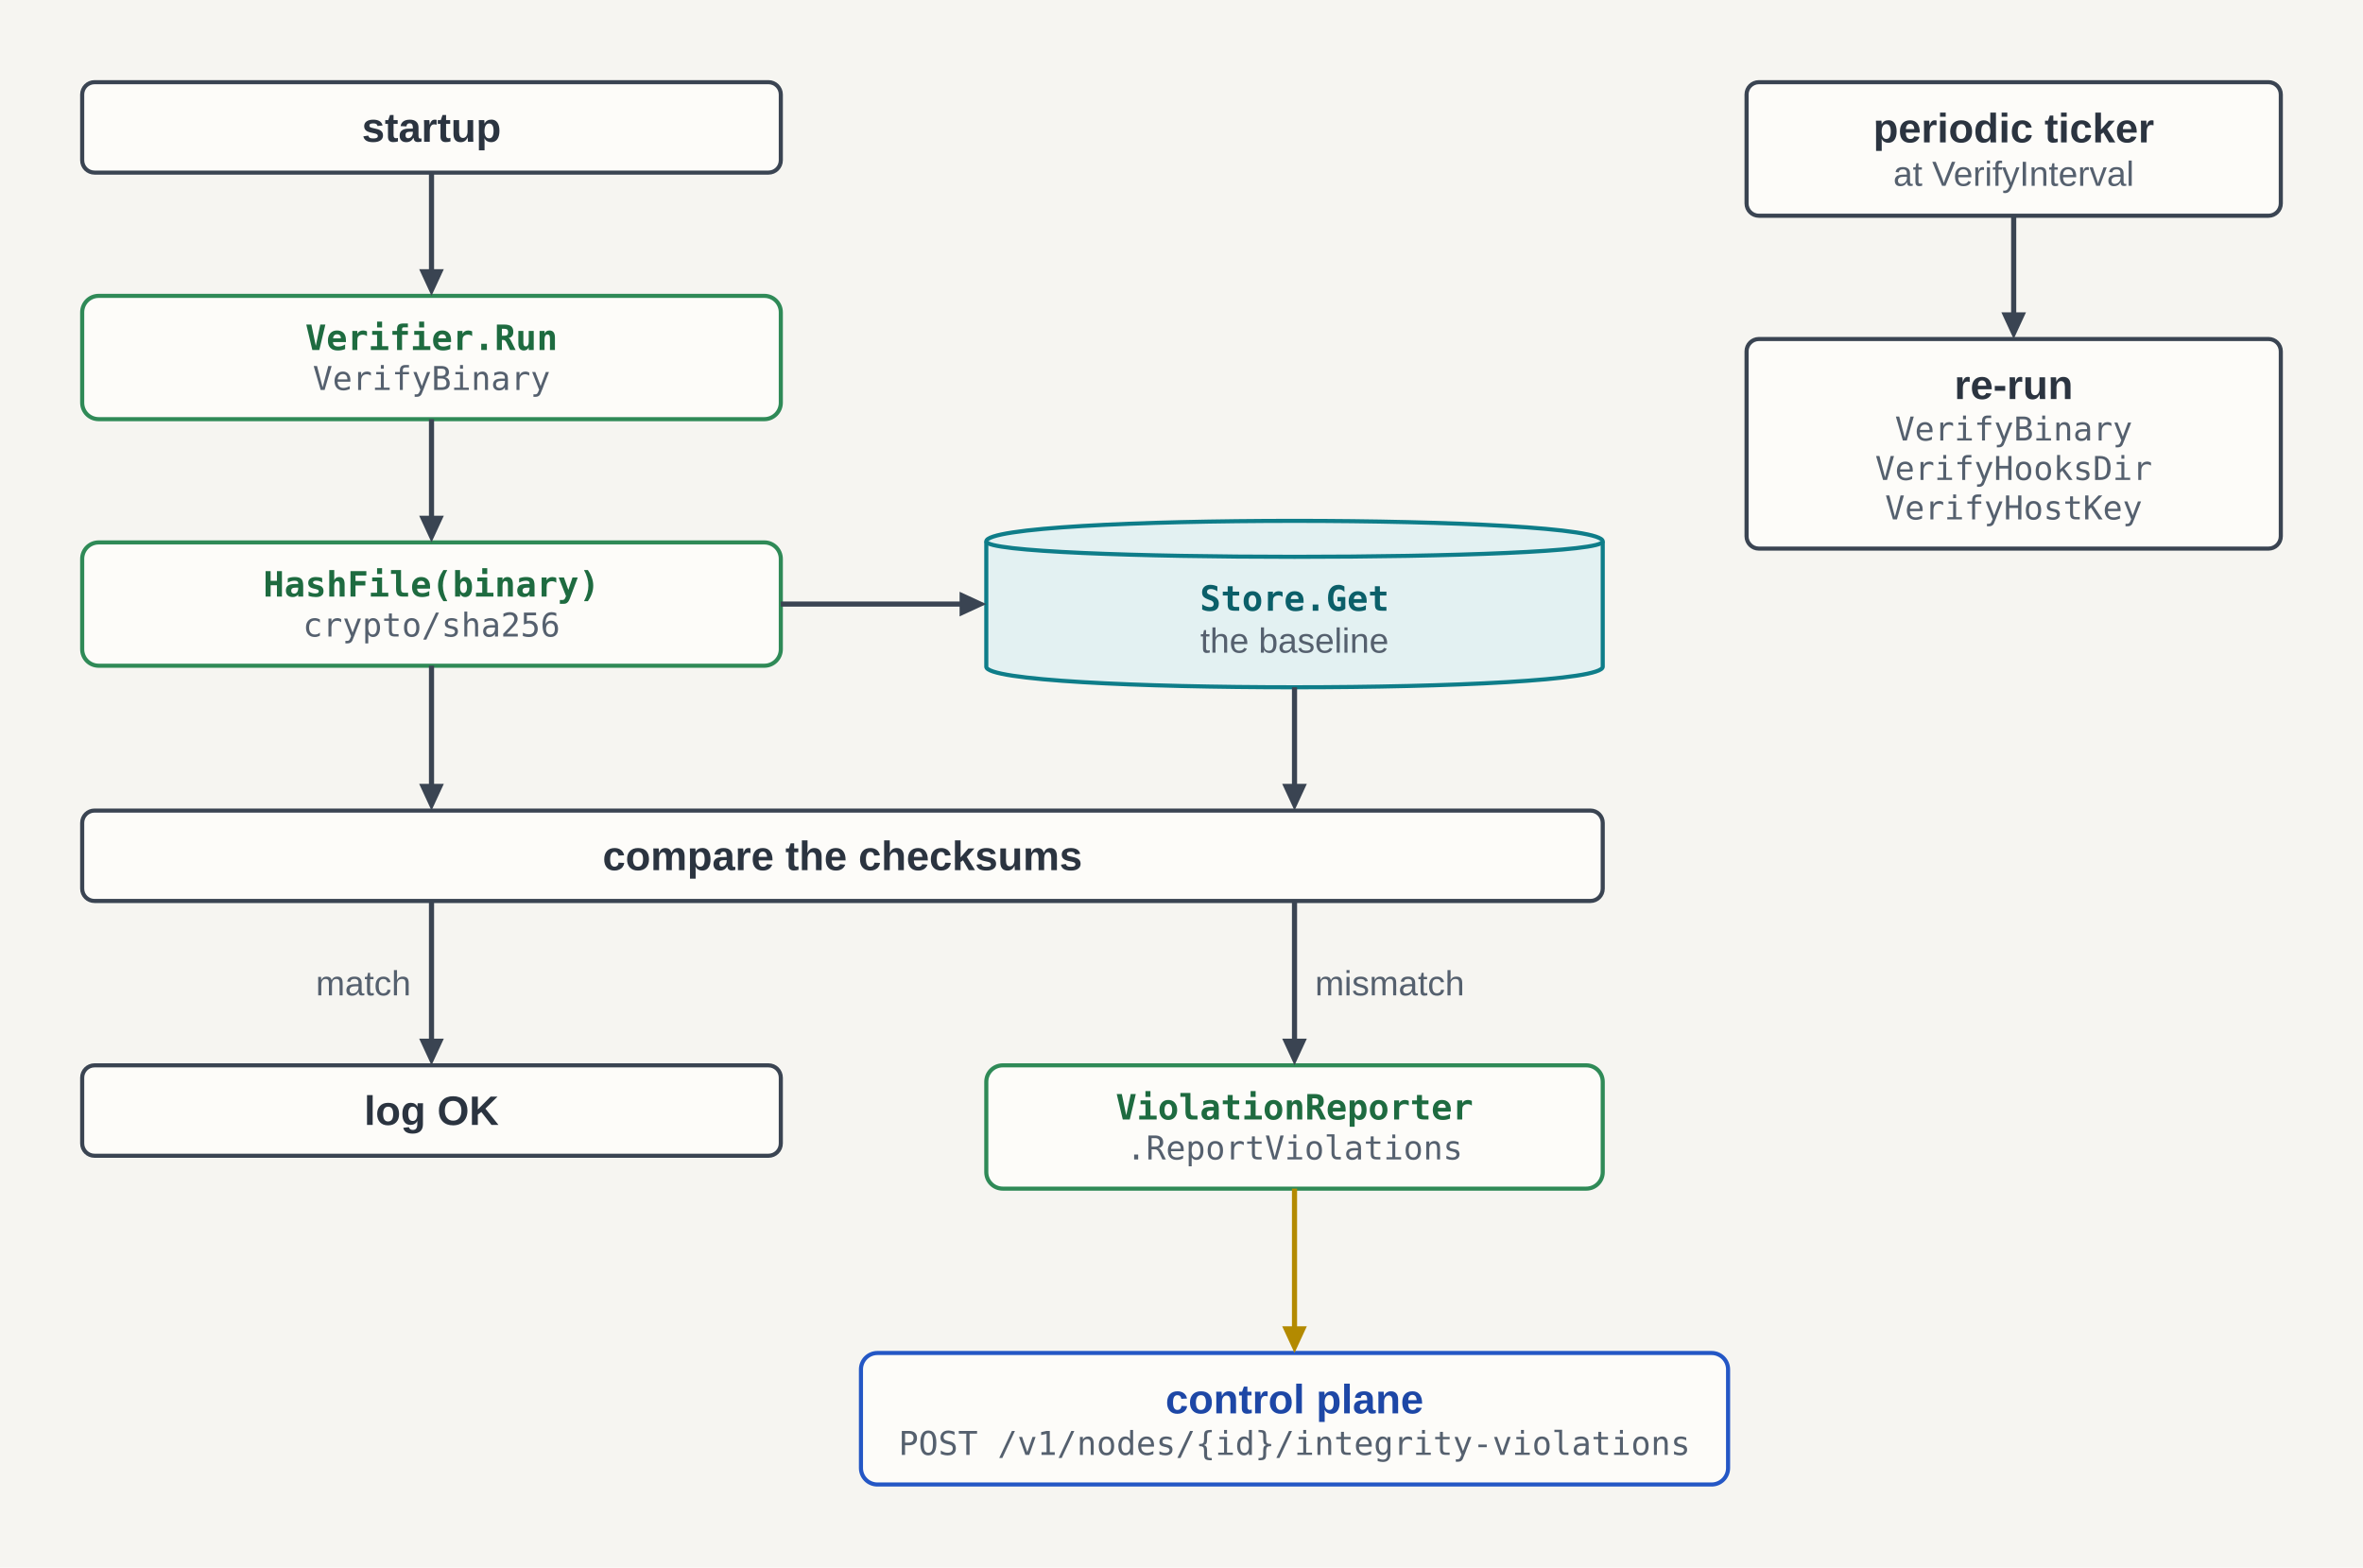
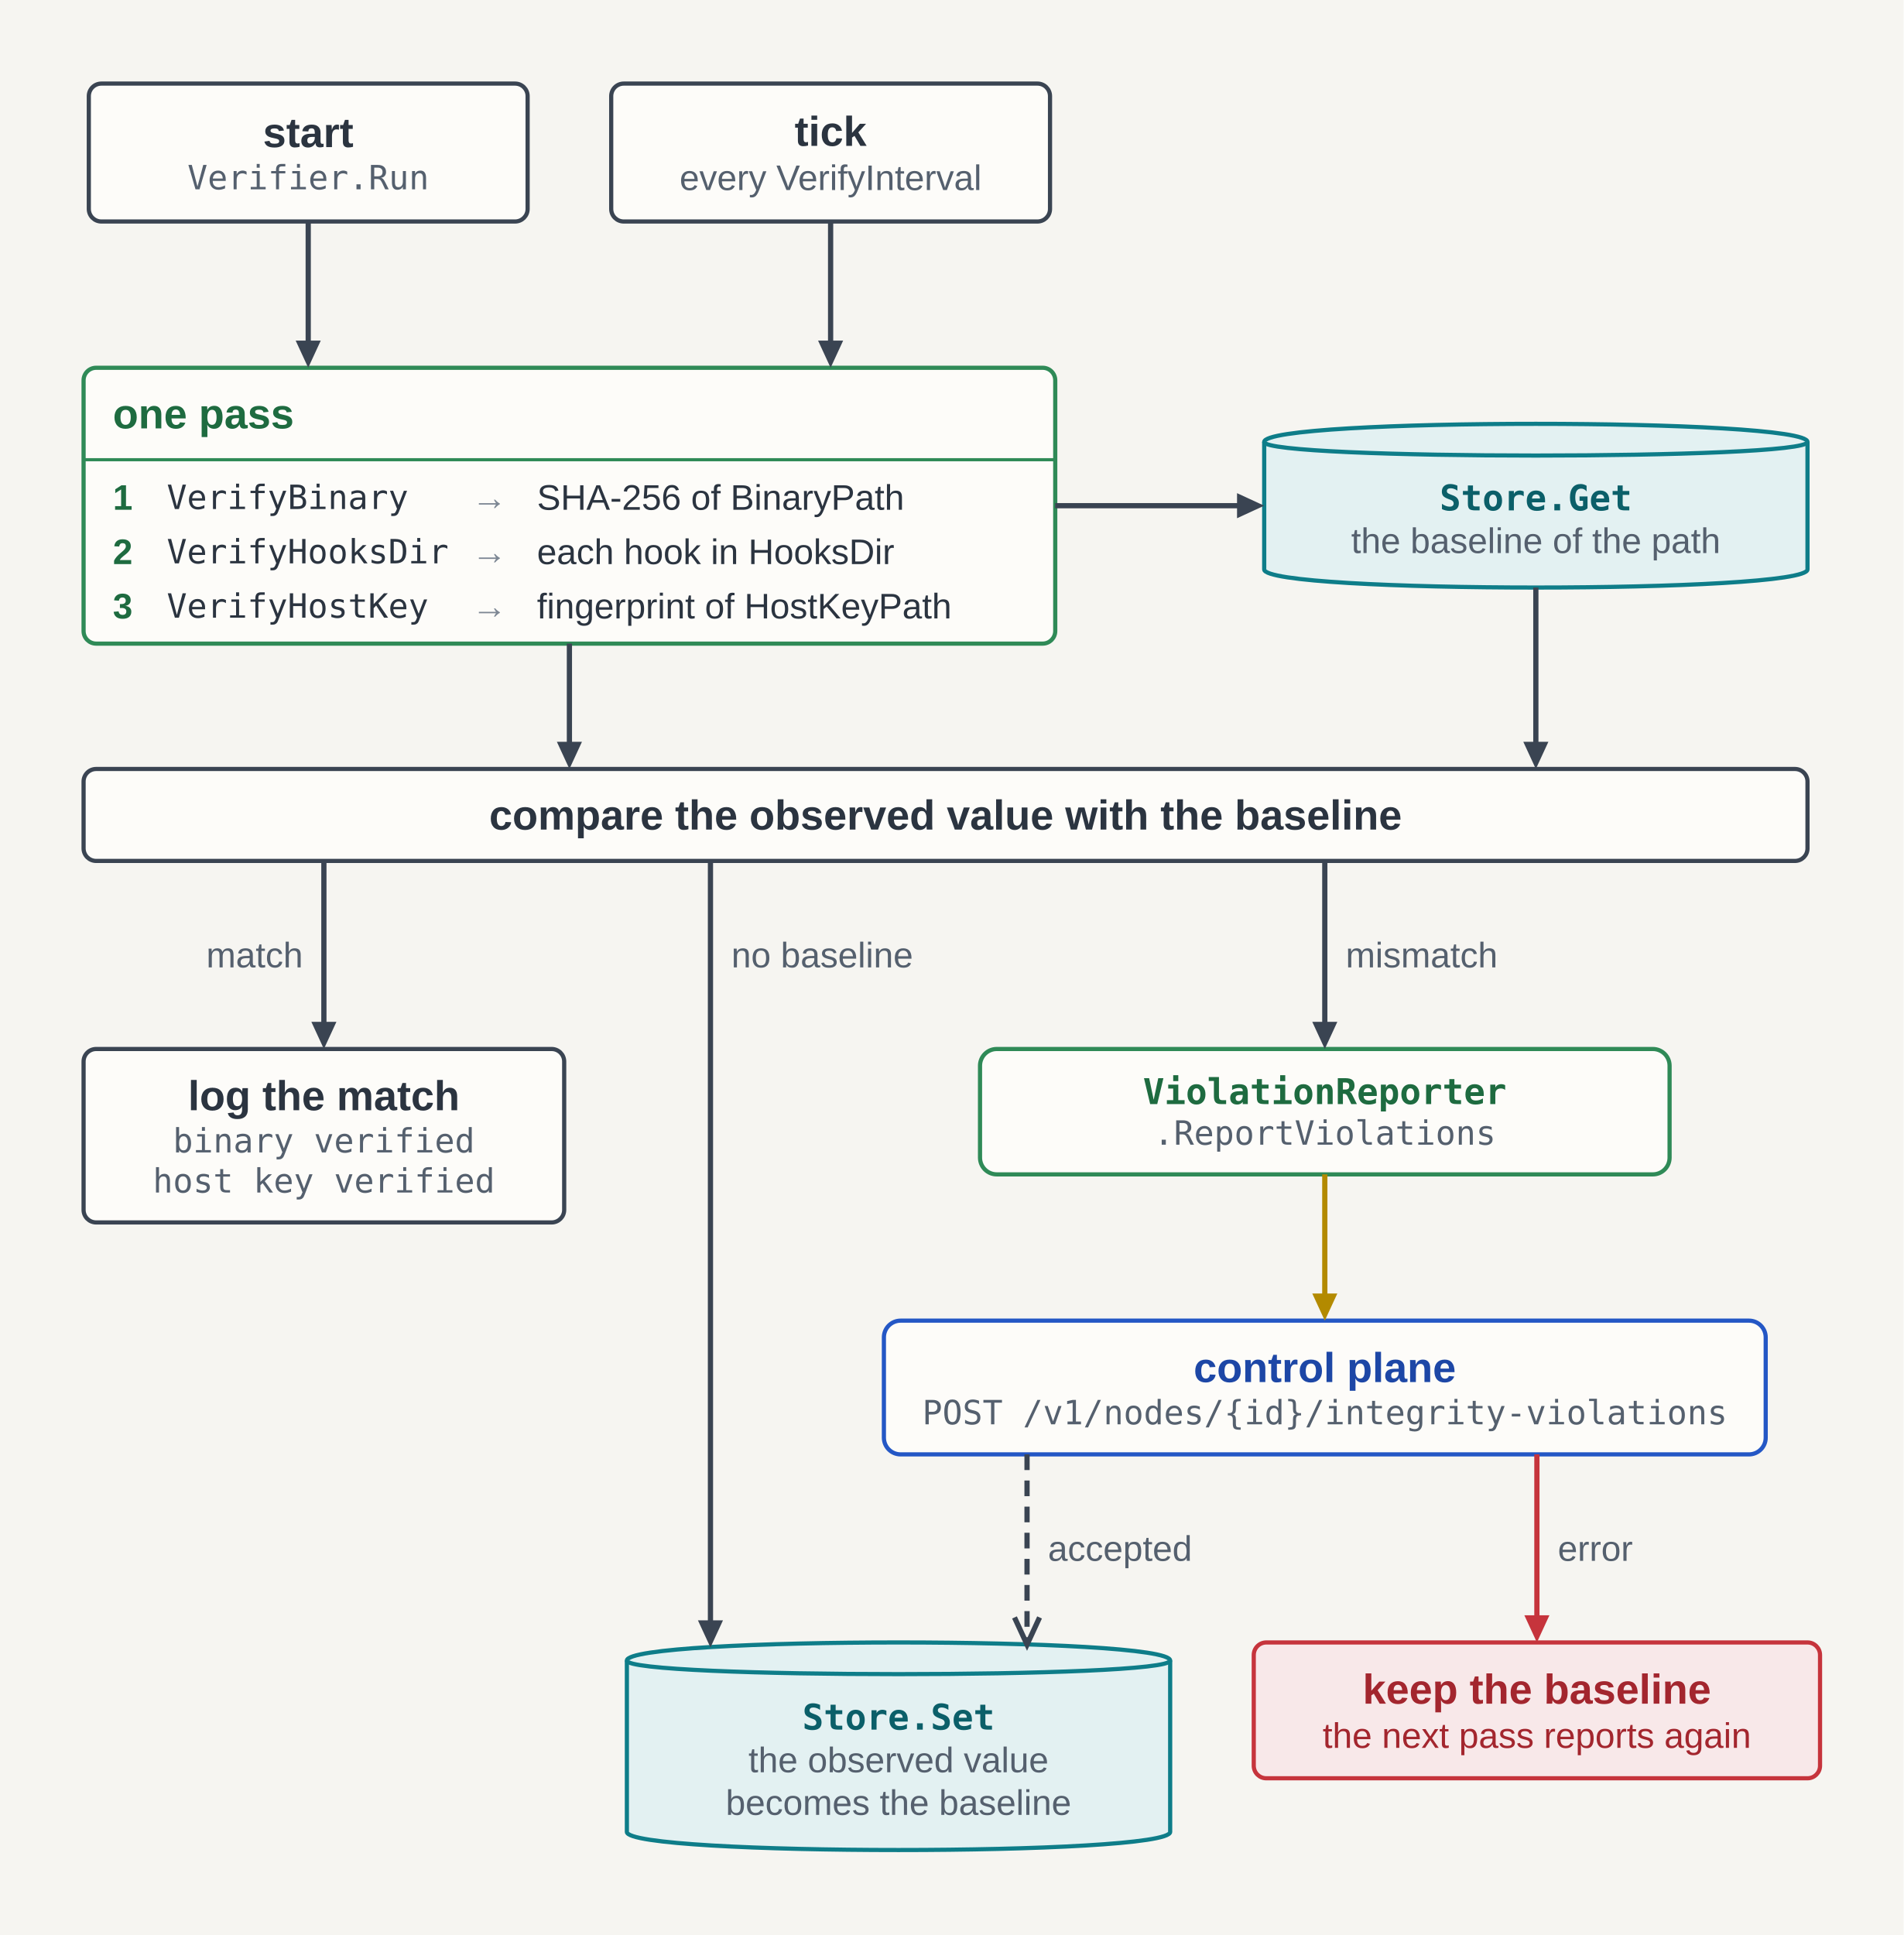
- <svg xmlns="http://www.w3.org/2000/svg" width="1150" height="763" viewBox="0 0 1150 763" font-family="'IBM Plex Sans', Arial, Helvetica, sans-serif" role="img" aria-label="Verifying the binary at startup and on a ticker">
-   <rect width="1150" height="763" fill="#F6F5F1" />
-   <rect x="40" y="40" width="340" height="44" rx="6" fill="#FDFCF9" stroke="#3A4452" stroke-width="2" />
-   <text x="210" y="69" font-size="20" font-weight="700" fill="#2B3440" text-anchor="middle">startup</text>
-   <rect x="40" y="144" width="340" height="60" rx="8" fill="#FDFCF9" stroke="#2F8A57" stroke-width="2" />
-   <text x="210" y="170.35" font-size="17" font-weight="700" font-family="'IBM Plex Mono', Menlo, Consolas, 'DejaVu Sans Mono', monospace" fill="#1E6B40" text-anchor="middle">Verifier.Run</text>
-   <text x="210" y="189.8" font-size="16" font-family="'IBM Plex Mono', Menlo, Consolas, 'DejaVu Sans Mono', monospace" fill="#55606E" text-anchor="middle">VerifyBinary</text>
-   <polyline points="210,84 210,135" fill="none" stroke="#3A4452" stroke-width="2.5" />
-   <polygon points="210,144 204,131 216,131" fill="#3A4452" />
-   <rect x="40" y="264" width="340" height="60" rx="8" fill="#FDFCF9" stroke="#2F8A57" stroke-width="2" />
-   <text x="210" y="290.35" font-size="17" font-weight="700" font-family="'IBM Plex Mono', Menlo, Consolas, 'DejaVu Sans Mono', monospace" fill="#1E6B40" text-anchor="middle">HashFile(binary)</text>
-   <text x="210" y="309.8" font-size="16" font-family="'IBM Plex Mono', Menlo, Consolas, 'DejaVu Sans Mono', monospace" fill="#55606E" text-anchor="middle">crypto/sha256</text>
-   <polyline points="210,204 210,255" fill="none" stroke="#3A4452" stroke-width="2.5" />
-   <polygon points="210,264 204,251 216,251" fill="#3A4452" />
-   <path d="M480 263.5C480 250.17 780 250.17 780 263.5V324.5C780 337.83 480 337.83 480 324.5Z" fill="#E3F1F2" stroke="#0E7D89" stroke-width="2" />
-   <path d="M480 263.5C480 273.5 780 273.5 780 263.5" fill="none" stroke="#0E7D89" stroke-width="2" />
-   <text x="630" y="297.25" font-size="17" font-weight="700" font-family="'IBM Plex Mono', Menlo, Consolas, 'DejaVu Sans Mono', monospace" fill="#0B5F69" text-anchor="middle">Store.Get</text>
-   <text x="630" y="317.65" font-size="17" fill="#55606E" text-anchor="middle">the baseline</text>
-   <polyline points="380,294 471,294" fill="none" stroke="#3A4452" stroke-width="2.5" />
-   <polygon points="480,294 467,300 467,288" fill="#3A4452" />
-   <rect x="40" y="394.5" width="740" height="44" rx="6" fill="#FDFCF9" stroke="#3A4452" stroke-width="2" />
-   <text x="410" y="423.5" font-size="20" font-weight="700" fill="#2B3440" text-anchor="middle">compare the checksums</text>
-   <polyline points="210,324 210,385.5" fill="none" stroke="#3A4452" stroke-width="2.5" />
-   <polygon points="210,394.5 204,381.5 216,381.5" fill="#3A4452" />
-   <polyline points="630,334.5 630,385.5" fill="none" stroke="#3A4452" stroke-width="2.5" />
-   <polygon points="630,394.5 624,381.5 636,381.5" fill="#3A4452" />
-   <rect x="40" y="518.5" width="340" height="44" rx="6" fill="#FDFCF9" stroke="#3A4452" stroke-width="2" />
-   <text x="210" y="547.5" font-size="20" font-weight="700" fill="#2B3440" text-anchor="middle">log OK</text>
-   <rect x="480" y="518.5" width="300" height="60" rx="8" fill="#FDFCF9" stroke="#2F8A57" stroke-width="2" />
-   <text x="630" y="544.85" font-size="17" font-weight="700" font-family="'IBM Plex Mono', Menlo, Consolas, 'DejaVu Sans Mono', monospace" fill="#1E6B40" text-anchor="middle">ViolationReporter</text>
-   <text x="630" y="564.3" font-size="16" font-family="'IBM Plex Mono', Menlo, Consolas, 'DejaVu Sans Mono', monospace" fill="#55606E" text-anchor="middle">.ReportViolations</text>
-   <polyline points="210,438.5 210,509.5" fill="none" stroke="#3A4452" stroke-width="2.5" />
-   <polygon points="210,518.5 204,505.5 216,505.5" fill="#3A4452" />
-   <text x="200" y="484.45" font-size="17" fill="#55606E" text-anchor="end">match</text>
-   <polyline points="630,438.5 630,509.5" fill="none" stroke="#3A4452" stroke-width="2.5" />
-   <polygon points="630,518.5 624,505.5 636,505.5" fill="#3A4452" />
-   <text x="640" y="484.45" font-size="17" fill="#55606E">mismatch</text>
-   <rect x="419" y="658.5" width="422" height="64" rx="8" fill="#FDFCF9" stroke="#2457C5" stroke-width="2" />
-   <text x="630" y="687.9" font-size="20" font-weight="700" fill="#1D47A6" text-anchor="middle">control plane</text>
-   <text x="630" y="708.1" font-size="16" font-family="'IBM Plex Mono', Menlo, Consolas, 'DejaVu Sans Mono', monospace" fill="#55606E" text-anchor="middle">POST /v1/nodes/{id}/integrity-violations</text>
-   <polyline points="630,578.5 630,649.5" fill="none" stroke="#B38A00" stroke-width="2.5" />
-   <polygon points="630,658.5 624,645.5 636,645.5" fill="#B38A00" />
-   <rect x="850" y="40" width="260" height="65" rx="6" fill="#FDFCF9" stroke="#3A4452" stroke-width="2" />
-   <text x="980" y="69.3" font-size="20" font-weight="700" fill="#2B3440" text-anchor="middle">periodic ticker</text>
-   <text x="980" y="90.45" font-size="17" fill="#55606E" text-anchor="middle">at VerifyInterval</text>
-   <rect x="850" y="165" width="260" height="102" rx="6" fill="#FDFCF9" stroke="#3A4452" stroke-width="2" />
-   <text x="980" y="194.2" font-size="20" font-weight="700" fill="#2B3440" text-anchor="middle">re-run</text>
-   <text x="980" y="214.4" font-size="16" font-family="'IBM Plex Mono', Menlo, Consolas, 'DejaVu Sans Mono', monospace" fill="#55606E" text-anchor="middle">VerifyBinary</text>
-   <text x="980" y="233.6" font-size="16" font-family="'IBM Plex Mono', Menlo, Consolas, 'DejaVu Sans Mono', monospace" fill="#55606E" text-anchor="middle">VerifyHooksDir</text>
-   <text x="980" y="252.8" font-size="16" font-family="'IBM Plex Mono', Menlo, Consolas, 'DejaVu Sans Mono', monospace" fill="#55606E" text-anchor="middle">VerifyHostKey</text>
-   <polyline points="980,105 980,156" fill="none" stroke="#3A4452" stroke-width="2.5" />
-   <polygon points="980,165 974,152 986,152" fill="#3A4452" />
+ <svg xmlns="http://www.w3.org/2000/svg" width="911" height="926" viewBox="0 0 911 926" font-family="'IBM Plex Sans', Arial, Helvetica, sans-serif" role="img" aria-label="One integrity pass at start and on every tick">
+   <rect width="911" height="926" fill="#F6F5F1" />
+   <rect x="40" y="176" width="465" height="132" rx="6" fill="#FDFCF9" stroke="#2F8A57" stroke-width="2" />
+   <polyline points="40,220 505,220" fill="none" stroke="#2F8A57" stroke-width="1.5" />
+   <text x="54" y="205" font-size="20" font-weight="700" fill="#1E6B40">one pass</text>
+   <text x="54" y="243.95" font-size="17" font-weight="700" fill="#1E6B40">1</text>
+   <text x="79.83" y="243.6" font-size="16" font-family="'IBM Plex Mono', Menlo, Consolas, 'DejaVu Sans Mono', monospace" fill="#2B3440">VerifyBinary</text>
+   <text x="225.7" y="243.95" font-size="17" fill="#7D8794">→</text>
+   <text x="256.98" y="243.95" font-size="17" fill="#2B3440">SHA-256 of BinaryPath</text>
+   <text x="54" y="269.95" font-size="17" font-weight="700" fill="#1E6B40">2</text>
+   <text x="79.83" y="269.6" font-size="16" font-family="'IBM Plex Mono', Menlo, Consolas, 'DejaVu Sans Mono', monospace" fill="#2B3440">VerifyHooksDir</text>
+   <text x="225.7" y="269.95" font-size="17" fill="#7D8794">→</text>
+   <text x="256.98" y="269.95" font-size="17" fill="#2B3440">each hook in HooksDir</text>
+   <text x="54" y="295.95" font-size="17" font-weight="700" fill="#1E6B40">3</text>
+   <text x="79.83" y="295.6" font-size="16" font-family="'IBM Plex Mono', Menlo, Consolas, 'DejaVu Sans Mono', monospace" fill="#2B3440">VerifyHostKey</text>
+   <text x="225.7" y="295.95" font-size="17" fill="#7D8794">→</text>
+   <text x="256.98" y="295.95" font-size="17" fill="#2B3440">fingerprint of HostKeyPath</text>
+   <rect x="42.5" y="40" width="210" height="66" rx="6" fill="#FDFCF9" stroke="#3A4452" stroke-width="2" />
+   <text x="147.5" y="70.4" font-size="20" font-weight="700" fill="#2B3440" text-anchor="middle">start</text>
+   <text x="147.5" y="90.6" font-size="16" font-family="'IBM Plex Mono', Menlo, Consolas, 'DejaVu Sans Mono', monospace" fill="#55606E" text-anchor="middle">Verifier.Run</text>
+   <rect x="292.5" y="40" width="210" height="66" rx="6" fill="#FDFCF9" stroke="#3A4452" stroke-width="2" />
+   <text x="397.5" y="69.8" font-size="20" font-weight="700" fill="#2B3440" text-anchor="middle">tick</text>
+   <text x="397.5" y="90.95" font-size="17" fill="#55606E" text-anchor="middle">every VerifyInterval</text>
+   <polyline points="147.5,106 147.5,167" fill="none" stroke="#3A4452" stroke-width="2.5" />
+   <polygon points="147.5,176 141.5,163 153.5,163" fill="#3A4452" />
+   <polyline points="397.5,106 397.5,167" fill="none" stroke="#3A4452" stroke-width="2.5" />
+   <polygon points="397.5,176 391.5,163 403.5,163" fill="#3A4452" />
+   <path d="M605 211.5C605 199.94 865 199.94 865 211.5V272.5C865 284.06 605 284.06 605 272.5Z" fill="#E3F1F2" stroke="#0E7D89" stroke-width="2" />
+   <path d="M605 211.5C605 220.17 865 220.17 865 211.5" fill="none" stroke="#0E7D89" stroke-width="2" />
+   <text x="735" y="244.25" font-size="17" font-weight="700" font-family="'IBM Plex Mono', Menlo, Consolas, 'DejaVu Sans Mono', monospace" fill="#0B5F69" text-anchor="middle">Store.Get</text>
+   <text x="735" y="264.65" font-size="17" fill="#55606E" text-anchor="middle">the baseline of the path</text>
+   <polyline points="505,242 596,242" fill="none" stroke="#3A4452" stroke-width="2.5" />
+   <polygon points="605,242 592,248 592,236" fill="#3A4452" />
+   <rect x="40" y="368" width="825" height="44" rx="6" fill="#FDFCF9" stroke="#3A4452" stroke-width="2" />
+   <text x="452.5" y="397" font-size="20" font-weight="700" fill="#2B3440" text-anchor="middle">compare the observed value with the baseline</text>
+   <polyline points="272.5,308 272.5,359" fill="none" stroke="#3A4452" stroke-width="2.5" />
+   <polygon points="272.5,368 266.5,355 278.5,355" fill="#3A4452" />
+   <polyline points="735,281.17 735,359" fill="none" stroke="#3A4452" stroke-width="2.5" />
+   <polygon points="735,368 729,355 741,355" fill="#3A4452" />
+   <rect x="40" y="502" width="230" height="83" rx="6" fill="#FDFCF9" stroke="#3A4452" stroke-width="2" />
+   <text x="155" y="531.3" font-size="20" font-weight="700" fill="#2B3440" text-anchor="middle">log the match</text>
+   <text x="155" y="551.5" font-size="16" font-family="'IBM Plex Mono', Menlo, Consolas, 'DejaVu Sans Mono', monospace" fill="#55606E" text-anchor="middle">binary verified</text>
+   <text x="155" y="570.7" font-size="16" font-family="'IBM Plex Mono', Menlo, Consolas, 'DejaVu Sans Mono', monospace" fill="#55606E" text-anchor="middle">host key verified</text>
+   <polyline points="155,412 155,493" fill="none" stroke="#3A4452" stroke-width="2.5" />
+   <polygon points="155,502 149,489 161,489" fill="#3A4452" />
+   <text x="145" y="462.95" font-size="17" fill="#55606E" text-anchor="end">match</text>
+   <rect x="423" y="632" width="422" height="64" rx="8" fill="#FDFCF9" stroke="#2457C5" stroke-width="2" />
+   <text x="634" y="661.4" font-size="20" font-weight="700" fill="#1D47A6" text-anchor="middle">control plane</text>
+   <text x="634" y="681.6" font-size="16" font-family="'IBM Plex Mono', Menlo, Consolas, 'DejaVu Sans Mono', monospace" fill="#55606E" text-anchor="middle">POST /v1/nodes/{id}/integrity-violations</text>
+   <rect x="469" y="502" width="330" height="60" rx="8" fill="#FDFCF9" stroke="#2F8A57" stroke-width="2" />
+   <text x="634" y="528.35" font-size="17" font-weight="700" font-family="'IBM Plex Mono', Menlo, Consolas, 'DejaVu Sans Mono', monospace" fill="#1E6B40" text-anchor="middle">ViolationReporter</text>
+   <text x="634" y="547.8" font-size="16" font-family="'IBM Plex Mono', Menlo, Consolas, 'DejaVu Sans Mono', monospace" fill="#55606E" text-anchor="middle">.ReportViolations</text>
+   <polyline points="634,412 634,493" fill="none" stroke="#3A4452" stroke-width="2.5" />
+   <polygon points="634,502 628,489 640,489" fill="#3A4452" />
+   <text x="644" y="462.95" font-size="17" fill="#55606E">mismatch</text>
+   <polyline points="634,562 634,623" fill="none" stroke="#B38A00" stroke-width="2.5" />
+   <polygon points="634,632 628,619 640,619" fill="#B38A00" />
+   <path d="M300 794.67C300 783.11 560 783.11 560 794.67V876.67C560 888.22 300 888.22 300 876.67Z" fill="#E3F1F2" stroke="#0E7D89" stroke-width="2" />
+   <path d="M300 794.67C300 803.33 560 803.33 560 794.67" fill="none" stroke="#0E7D89" stroke-width="2" />
+   <text x="430" y="827.72" font-size="17" font-weight="700" font-family="'IBM Plex Mono', Menlo, Consolas, 'DejaVu Sans Mono', monospace" fill="#0B5F69" text-anchor="middle">Store.Set</text>
+   <text x="430" y="848.12" font-size="17" fill="#55606E" text-anchor="middle">the observed value</text>
+   <text x="430" y="868.52" font-size="17" fill="#55606E" text-anchor="middle">becomes the baseline</text>
+   <rect x="600" y="786" width="271" height="65" rx="6" fill="#F8E8E9" stroke="#C6343C" stroke-width="2" />
+   <text x="735.5" y="815.3" font-size="20" font-weight="700" fill="#A3262E" text-anchor="middle">keep the baseline</text>
+   <text x="735.5" y="836.45" font-size="17" fill="#A3262E" text-anchor="middle">the next pass reports again</text>
+   <polyline points="340,412 340,779.41" fill="none" stroke="#3A4452" stroke-width="2.5" />
+   <polygon points="340,788.41 334,775.41 346,775.41" fill="#3A4452" />
+   <text x="350" y="462.95" font-size="17" fill="#55606E">no baseline</text>
+   <polyline points="491.5,696 491.5,787.03" fill="none" stroke="#3A4452" stroke-width="2.5" stroke-dasharray="7.5 5" />
+   <polyline points="485.5,774.03 491.5,787.03 497.5,774.03" fill="none" stroke="#3A4452" stroke-width="2.5" />
+   <text x="501.5" y="746.95" font-size="17" fill="#55606E">accepted</text>
+   <polyline points="735.5,696 735.5,777" fill="none" stroke="#C6343C" stroke-width="2.5" />
+   <polygon points="735.5,786 729.5,773 741.5,773" fill="#C6343C" />
+   <text x="745.5" y="746.95" font-size="17" fill="#55606E">error</text>
</svg>
